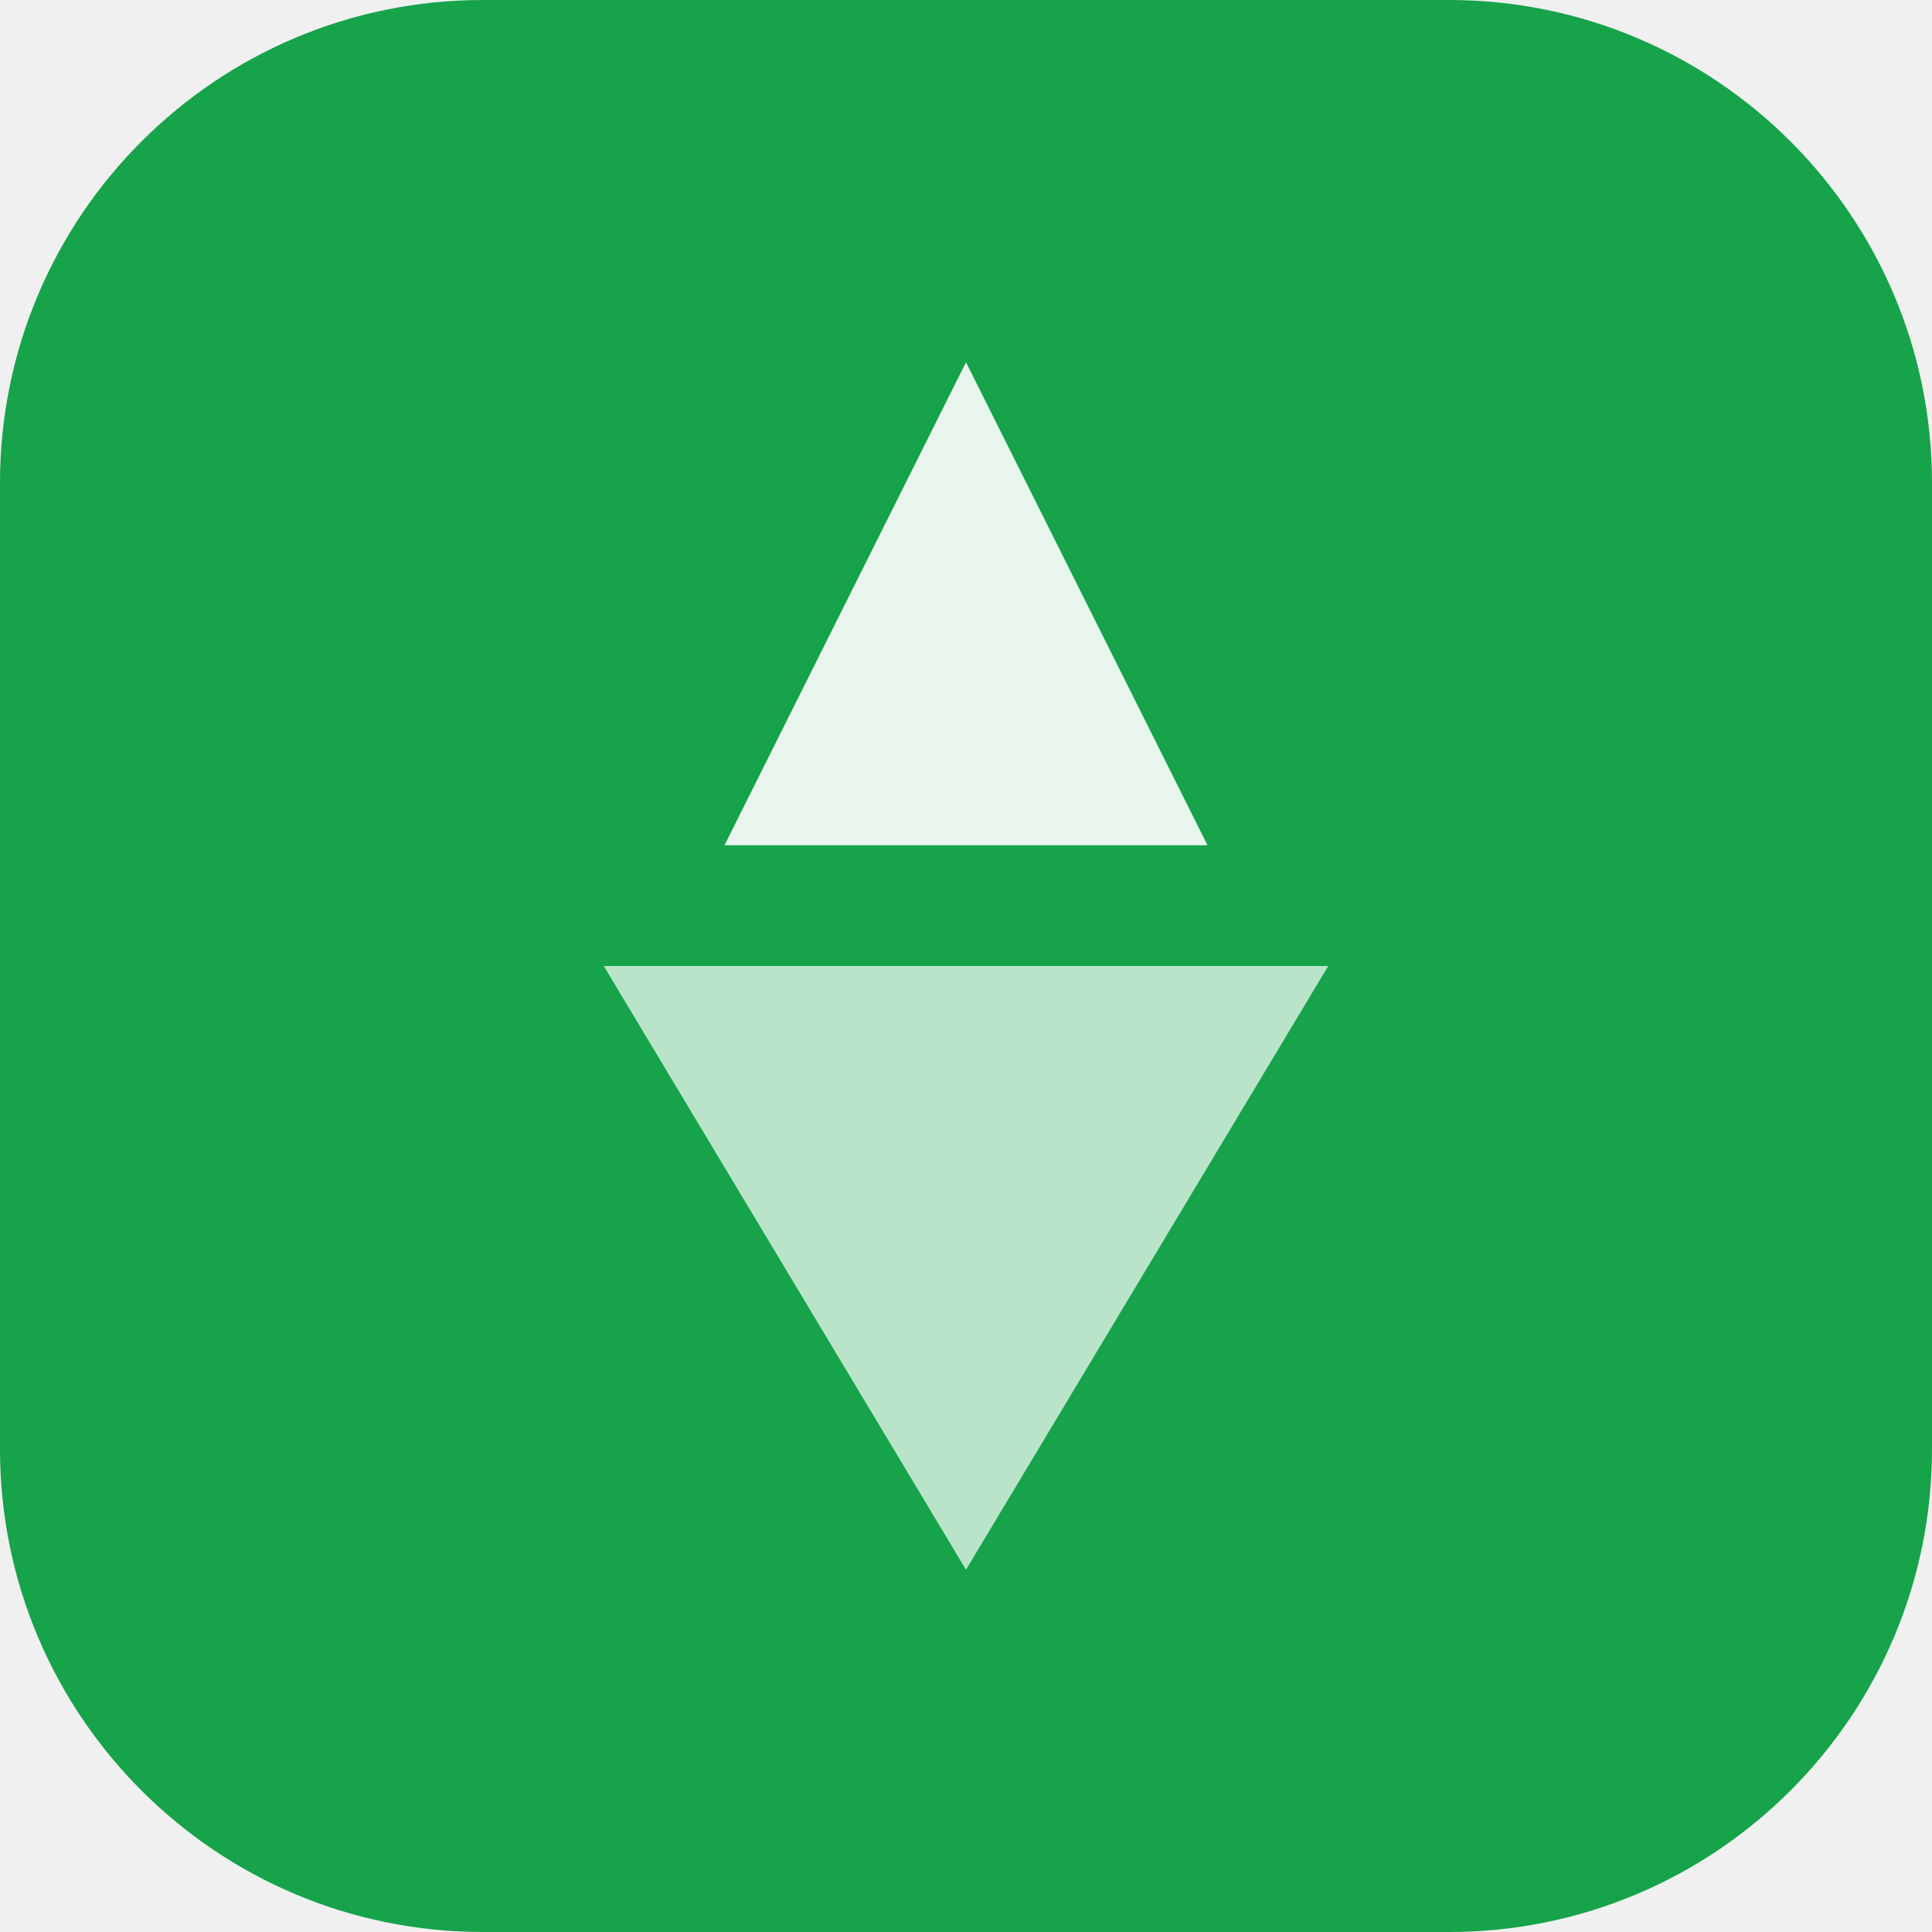
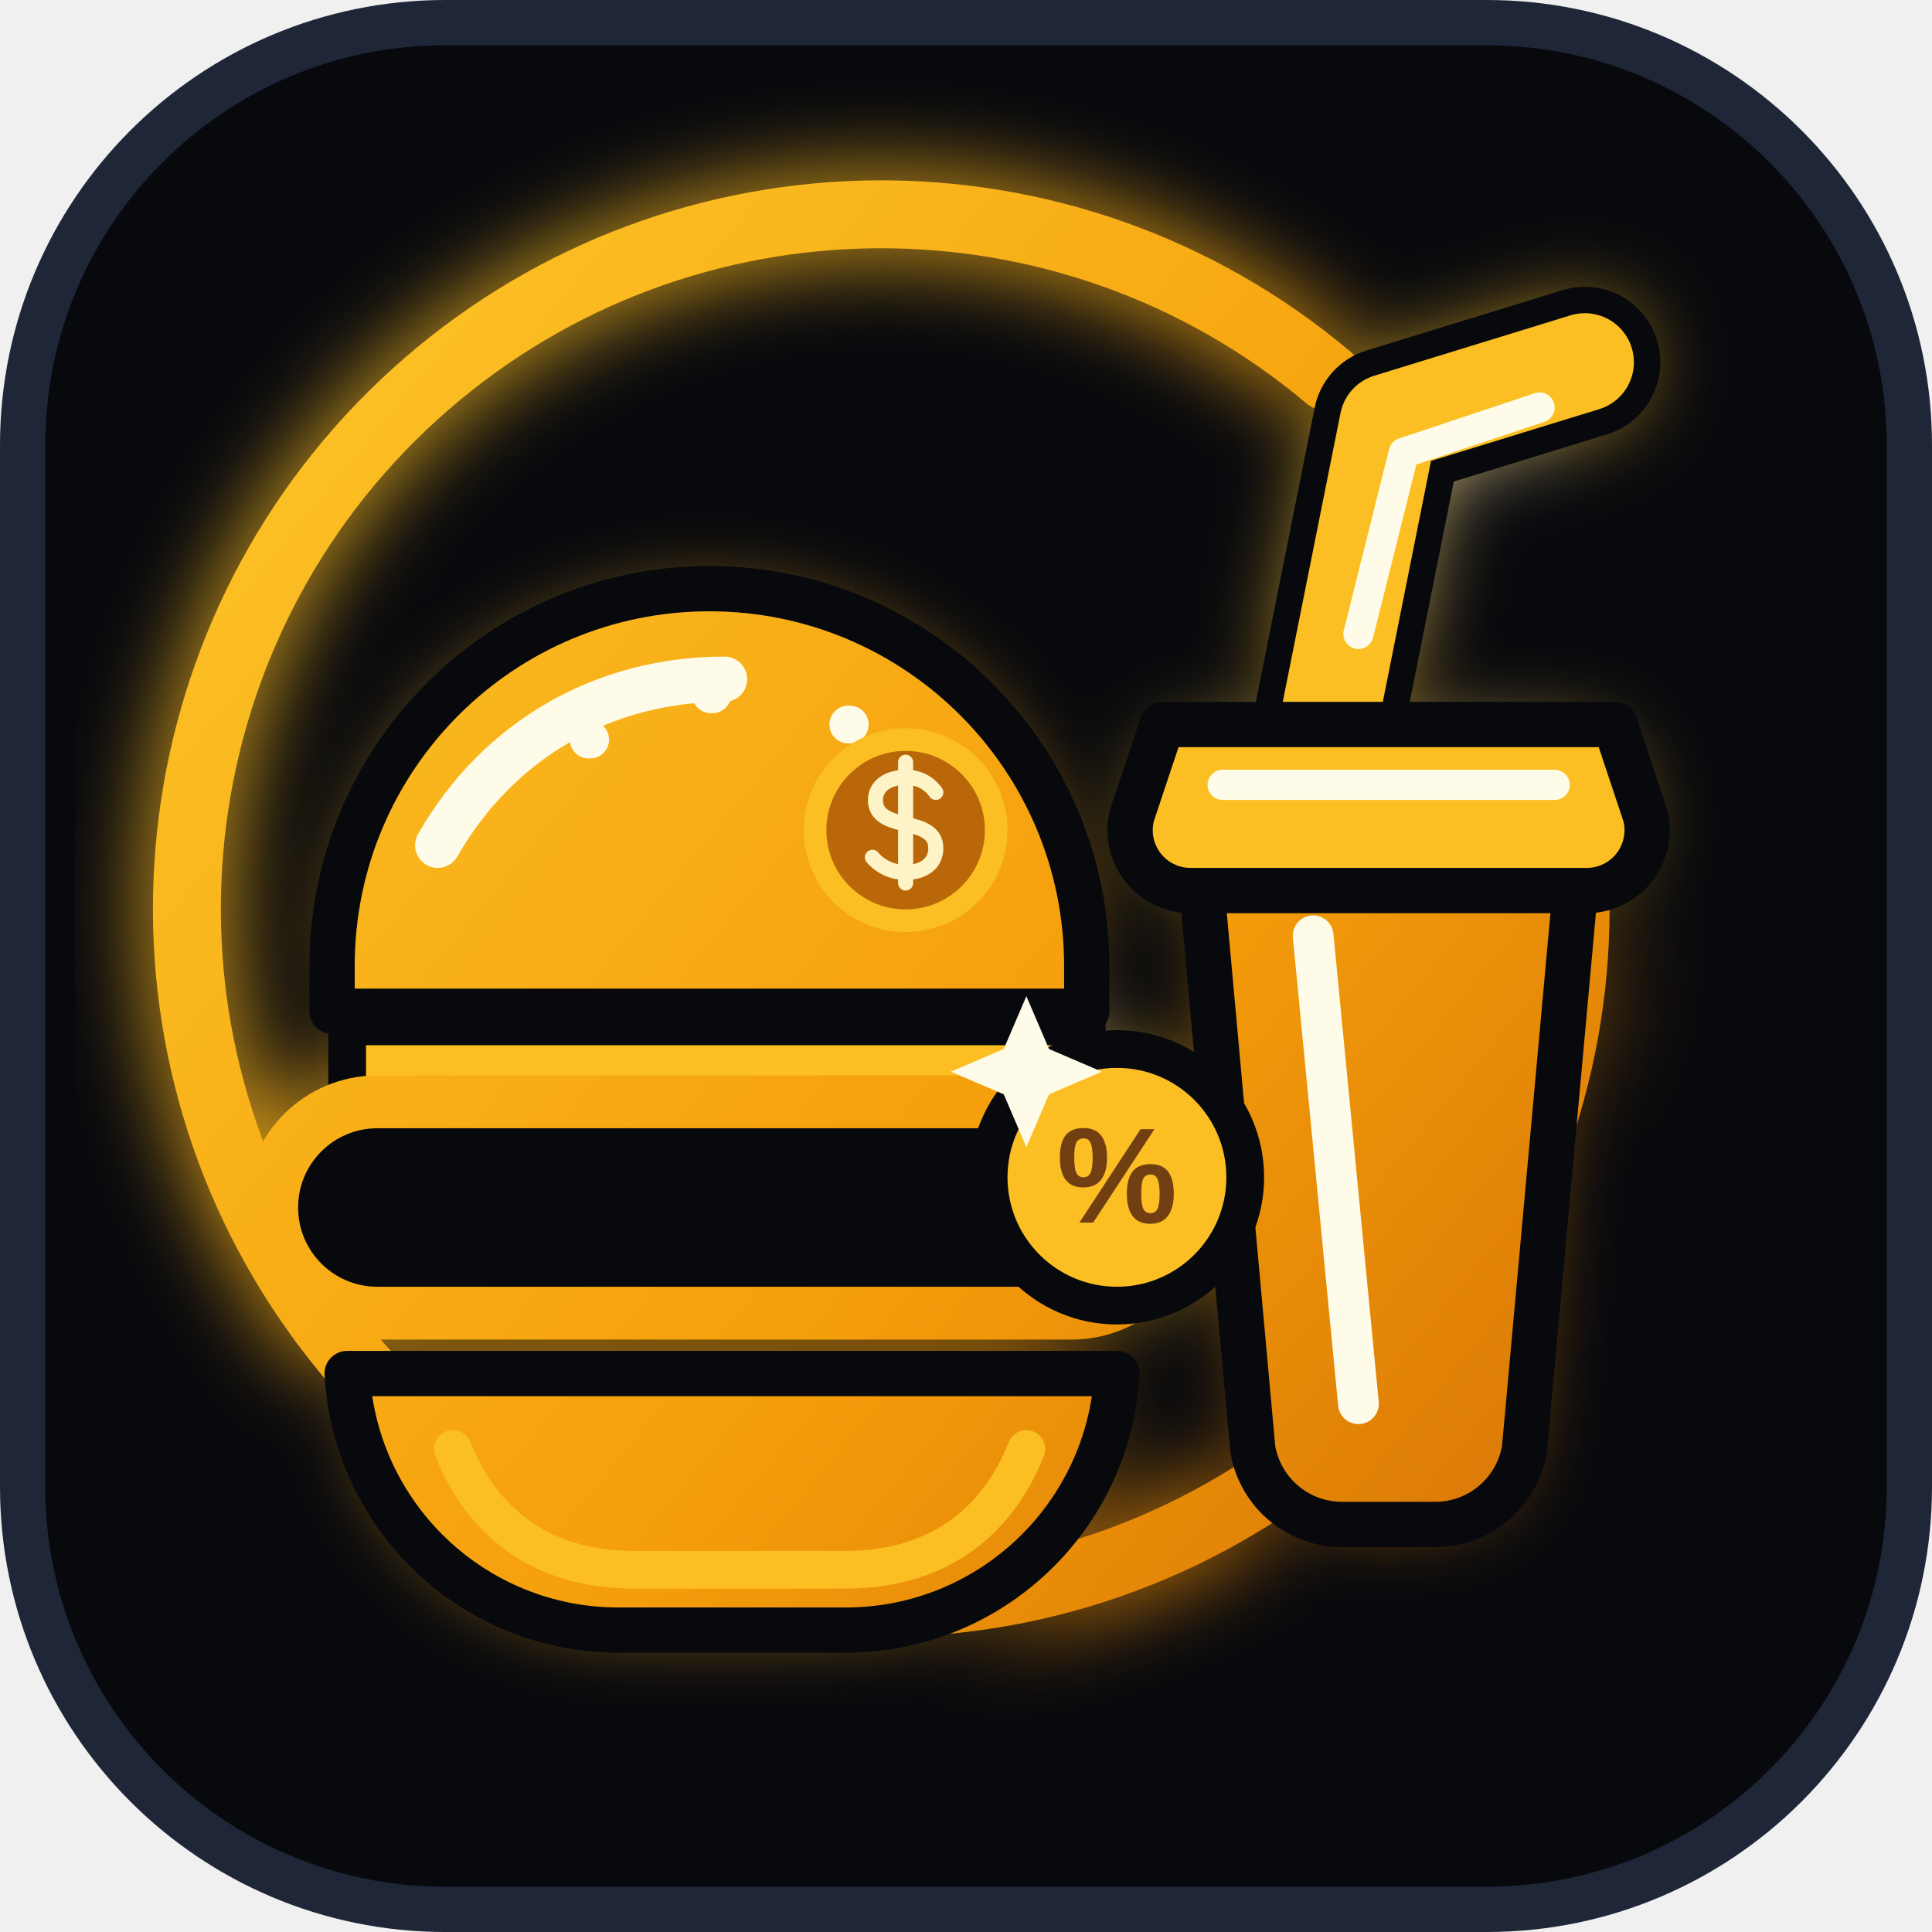
- <svg xmlns="http://www.w3.org/2000/svg" viewBox="0 0 32 32" fill="none">
-   <rect width="32" height="32" rx="8" fill="#16a34a" />
-   <path d="M16 6L20 14H12L16 6Z" fill="white" opacity="0.9" />
-   <path d="M10 16L16 26L22 16H10Z" fill="white" opacity="0.7" />
+ <svg xmlns="http://www.w3.org/2000/svg" viewBox="0 0 128 128" fill="none">
+   <defs>
+     <linearGradient id="gold" x1="20" y1="30" x2="105" y2="100" gradientUnits="userSpaceOnUse">
+       <stop stop-color="#FBBF24" />
+       <stop offset=".58" stop-color="#F59E0B" />
+       <stop offset="1" stop-color="#D97706" />
+     </linearGradient>
+     <filter id="glow" x="5" y="5" width="118" height="118" color-interpolation-filters="sRGB" filterUnits="userSpaceOnUse">
+       <feGaussianBlur stdDeviation="3" result="blur" />
+       <feComposite in="SourceGraphic" in2="blur" operator="over" />
+     </filter>
+   </defs>
+   <rect x="1.5" y="1.5" width="125" height="125" rx="28" fill="#08090D" stroke="#1E2638" stroke-width="3" />
+   <g filter="url(#glow)" stroke-linecap="round" stroke-linejoin="round">
+     <path d="M88 25a46 46 0 1 0 15 24" stroke="url(#gold)" stroke-width="4.5" />
+     <path d="M22 64a25 25 0 0 1 50 0v3H22v-3Z" fill="url(#gold)" stroke="#08090D" stroke-width="3" />
+     <path d="M29 56c4-7 11-11 19-11" stroke="#FEFCE8" stroke-width="3" />
+     <path d="M39 49h.1m8-3h.1m9 2h.1" stroke="#FEFCE8" stroke-width="2.5" />
+     <circle cx="60" cy="55" r="6" fill="#B96709" stroke="#FBBF24" stroke-width="1.5" />
+     <path d="M62 52.5c-.5-.7-1.2-1-2-1-1.2 0-2 .6-2 1.5 0 2.2 4 1 4 3.2 0 1-.8 1.6-2 1.6-.9 0-1.7-.4-2.2-1M60 50.5v8" stroke="#FEF3C7" stroke-width="1" />
+     <path d="M23 68h49v6H23z" fill="#FBBF24" stroke="#08090D" stroke-width="2.5" />
+     <path d="M25 73h46a7 7 0 0 1 0 14H25a7 7 0 0 1 0-14Z" fill="#08090D" stroke="url(#gold)" stroke-width="3.5" />
+     <path d="M23 91h51a18 18 0 0 1-18 17H41a18 18 0 0 1-18-17Z" fill="url(#gold)" stroke="#08090D" stroke-width="3" />
+     <path d="M30 96c2 5 6 8 12 8h14c6 0 10-3 12-8" stroke="#FBBF24" stroke-width="2.5" />
+     <path d="m88 48 4-20 13-4" stroke="#08090D" stroke-width="10" />
+     <path d="m88 48 4-20 13-4" stroke="#FBBF24" stroke-width="6.5" />
+     <path d="m90 42 3-12 9-3" stroke="#FEFCE8" stroke-width="2" />
+     <path d="M79 52h26l-4 44a6 6 0 0 1-6 5H89a6 6 0 0 1-6-5l-4-44Z" fill="url(#gold)" stroke="#08090D" stroke-width="3" />
+     <path d="m87 62 3 31" stroke="#FEFCE8" stroke-width="2.7" />
+     <path d="M77 48h30l2 6a4 4 0 0 1-4 5H79a4 4 0 0 1-4-5l2-6Z" fill="#FBBF24" stroke="#08090D" stroke-width="3" />
+     <path d="M81 52h22" stroke="#FEFCE8" stroke-width="2" />
+     <circle cx="74" cy="78" r="8.5" fill="#FBBF24" stroke="#08090D" stroke-width="2.5" />
+     <text x="74" y="81" fill="#713F12" font-family="Arial,sans-serif" font-size="9" font-weight="700" text-anchor="middle">%</text>
+     <path d="m68 66 1.5 3.5L73 71l-3.5 1.5L68 76l-1.5-3.5L63 71l3.5-1.5L68 66Z" fill="#FEFCE8" />
+   </g>
</svg>
